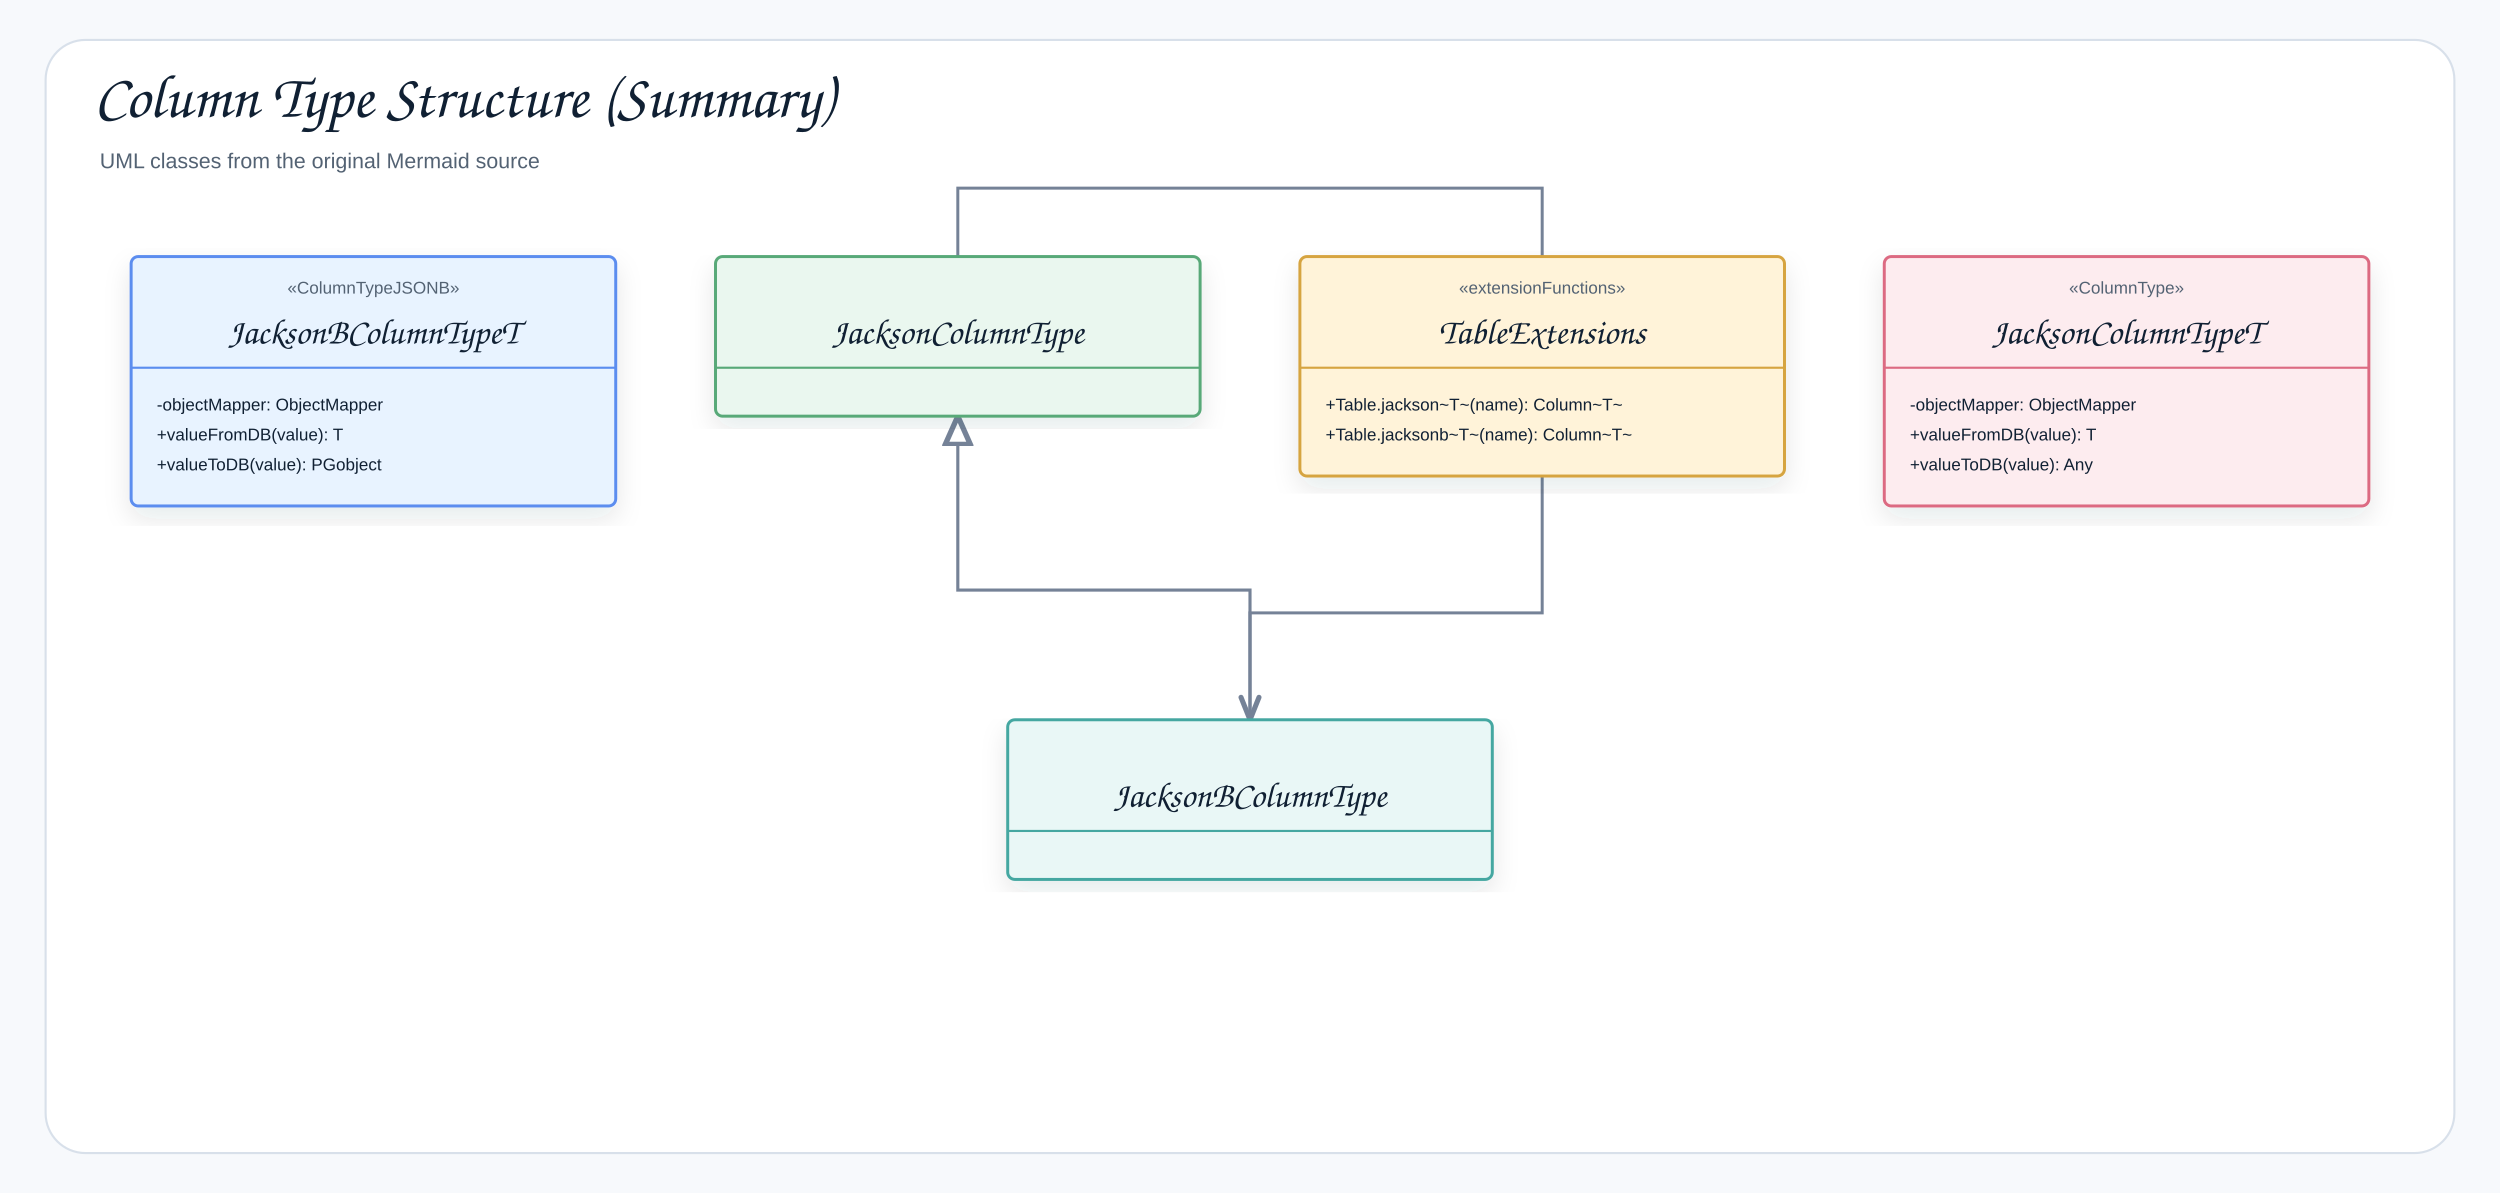
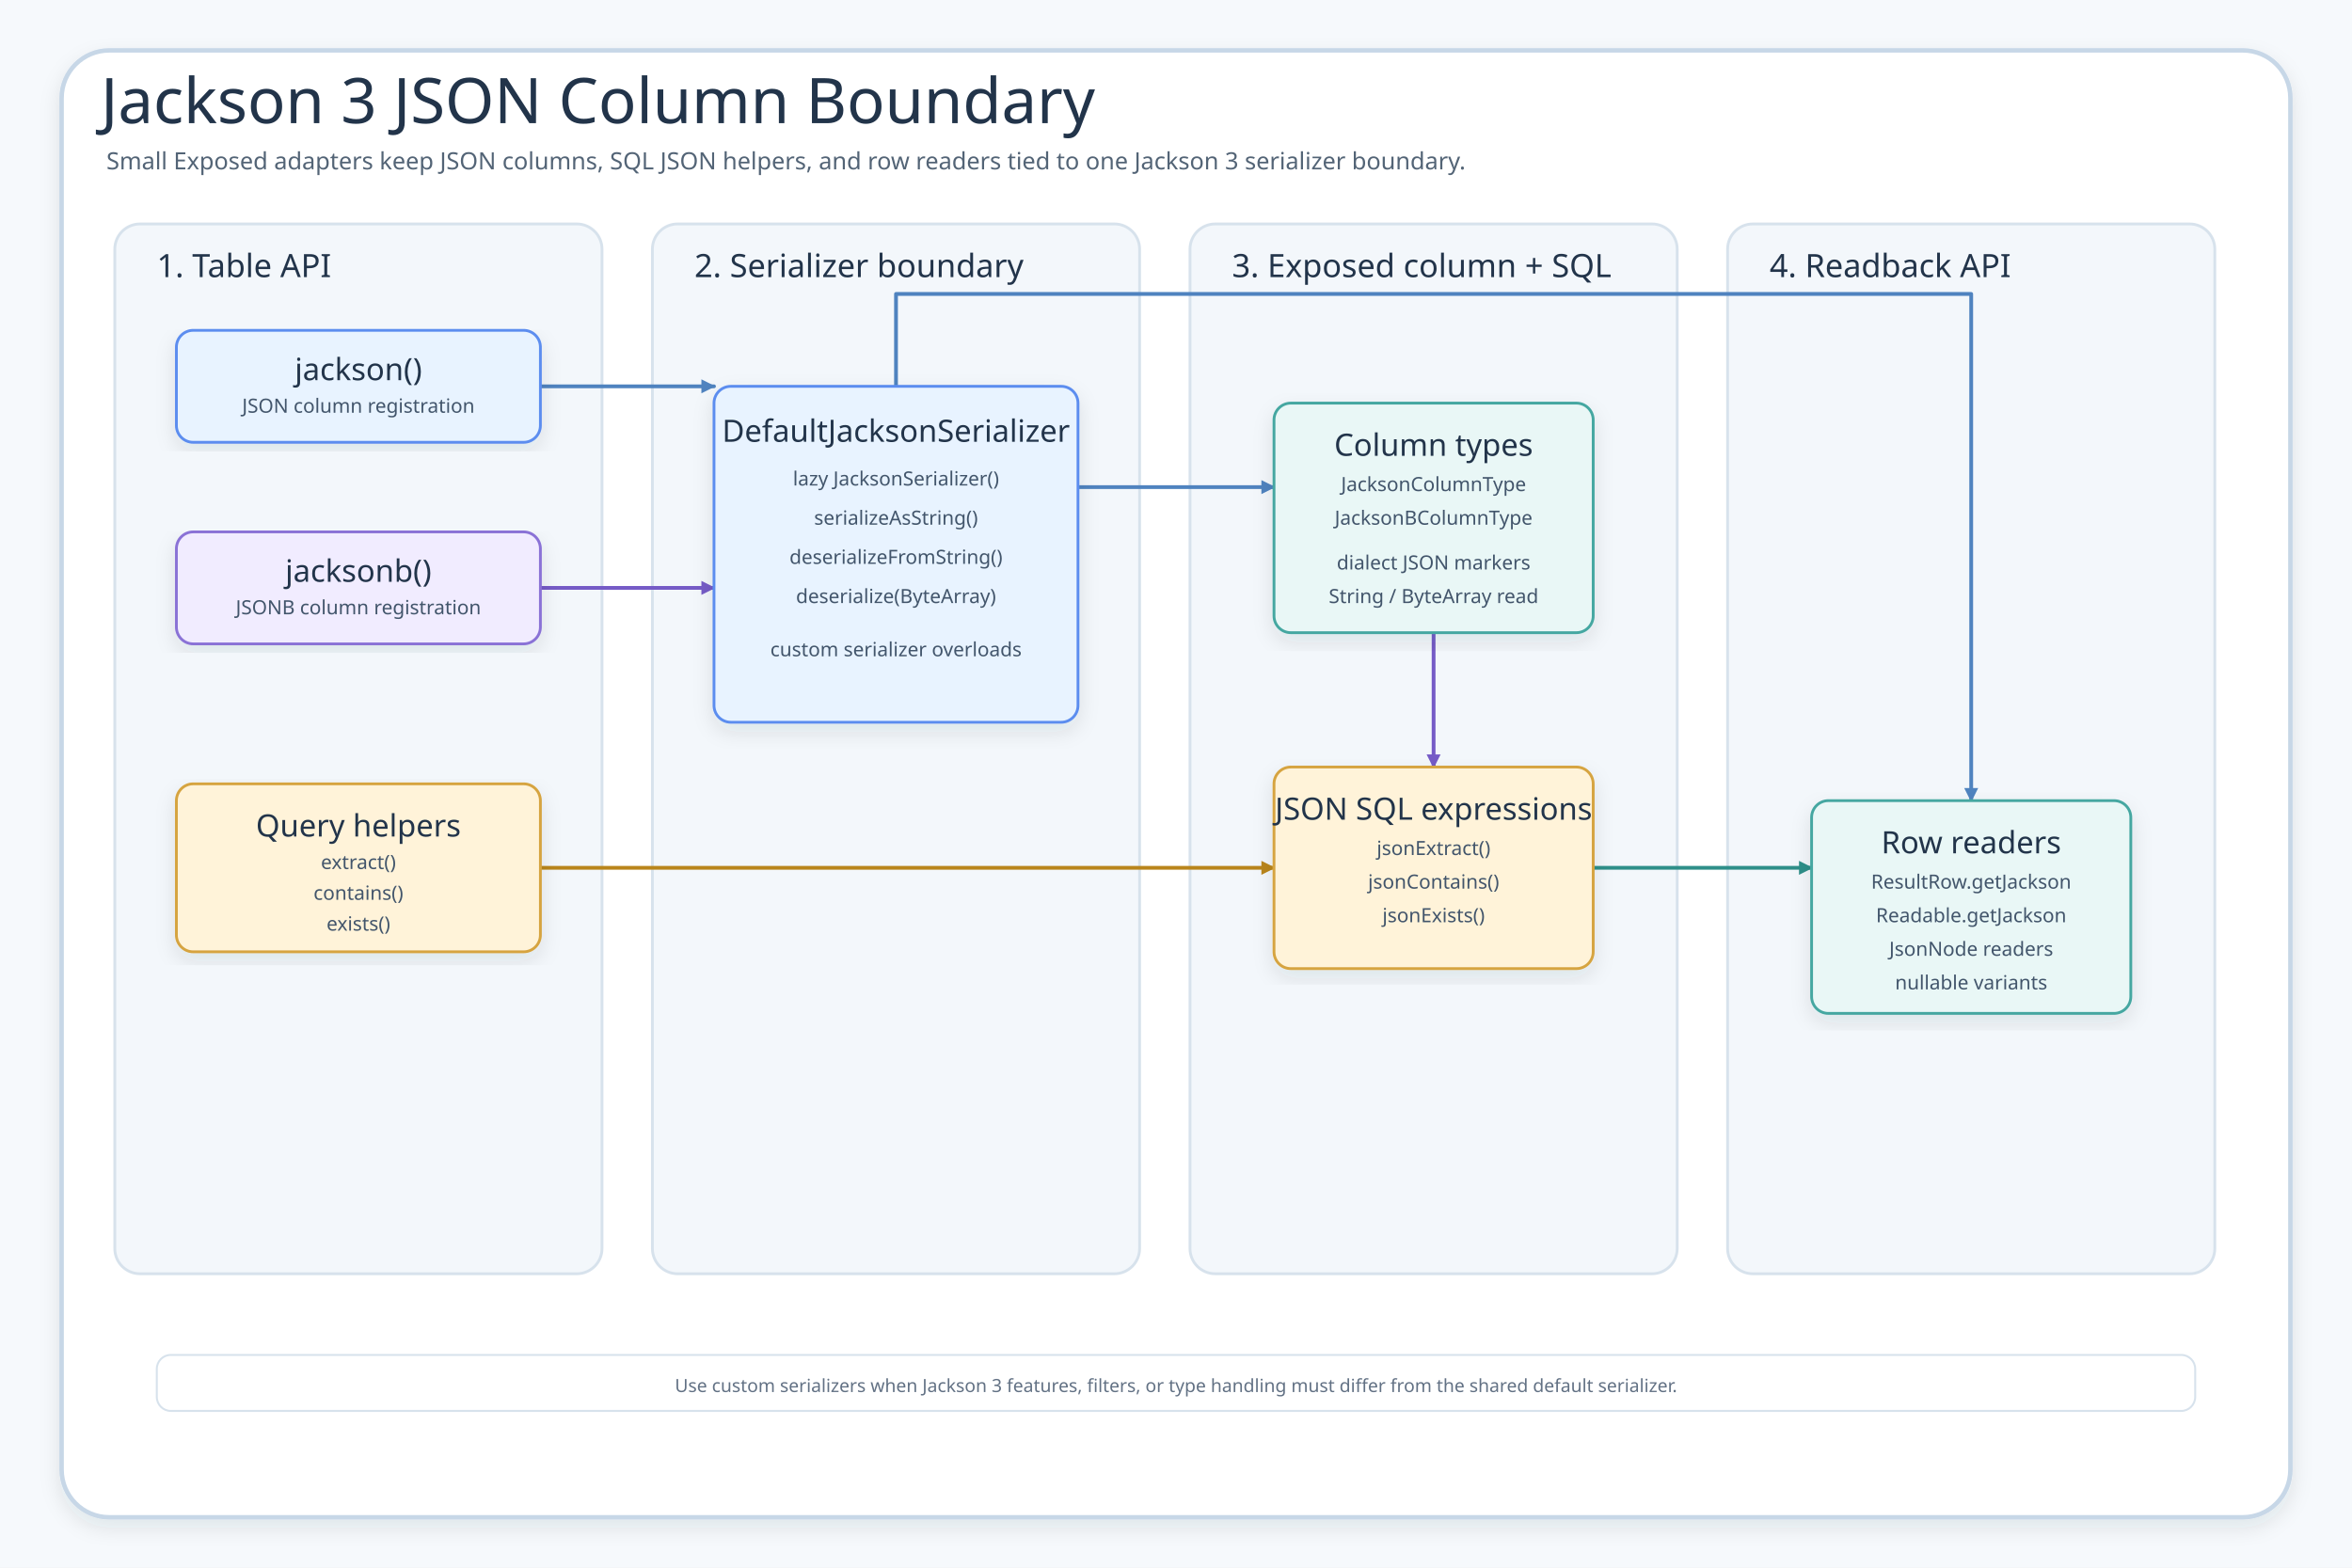
- <svg xmlns="http://www.w3.org/2000/svg" width="1754" height="837" viewBox="0 0 1754 837" role="img" aria-label="Column Type Structure (Summary)">
+ <svg xmlns="http://www.w3.org/2000/svg" width="1680" height="1120" viewBox="0 0 1680 1120" role="img" aria-labelledby="title desc">
  <defs>
    <filter id="shadow" x="-8%" y="-8%" width="116%" height="116%">
-       <feDropShadow dx="0" dy="8" stdDeviation="9" flood-color="#1f2937" flood-opacity="0.10" />
+       <feDropShadow dx="0" dy="6" stdDeviation="7" flood-color="#203040" flood-opacity="0.10" />
    </filter>
-     <marker id="openArrow" markerWidth="10" markerHeight="8" refX="8.5" refY="4" orient="auto" markerUnits="strokeWidth">
-       <path d="M 1 1 L 8.5 4 L 1 7" fill="none" stroke="#758297" stroke-width="1.7" stroke-linecap="round" stroke-linejoin="round" />
+     <marker id="arrow-blue" viewBox="0 0 10 10" markerWidth="10" markerHeight="10" refX="9" refY="5" orient="auto" markerUnits="userSpaceOnUse">
+       <path d="M 0 0 L 10 5 L 0 10 Z" fill="#4F83BF" />
    </marker>
-     <marker id="inherit" markerWidth="11" markerHeight="10" refX="9.5" refY="5" orient="auto" markerUnits="strokeWidth">
-       <path d="M 0.5 1 L 9.5 5 L 0.5 9 Z" fill="#ffffff" stroke="#758297" stroke-width="1.7" />
+     <marker id="arrow-purple" viewBox="0 0 10 10" markerWidth="10" markerHeight="10" refX="9" refY="5" orient="auto" markerUnits="userSpaceOnUse">
+       <path d="M 0 0 L 10 5 L 0 10 Z" fill="#755BC6" />
+     </marker>
+     <marker id="arrow-gold" viewBox="0 0 10 10" markerWidth="10" markerHeight="10" refX="9" refY="5" orient="auto" markerUnits="userSpaceOnUse">
+       <path d="M 0 0 L 10 5 L 0 10 Z" fill="#B9851B" />
+     </marker>
+     <marker id="arrow-teal" viewBox="0 0 10 10" markerWidth="10" markerHeight="10" refX="9" refY="5" orient="auto" markerUnits="userSpaceOnUse">
+       <path d="M 0 0 L 10 5 L 0 10 Z" fill="#2E8F89" />
    </marker>
    <style>
-     .canvas{fill:#f7f9fc}.frame{fill:#fff;stroke:#d8e0ea;stroke-width:1.5}
-     .title{font-family:"Architects Daughter","Comic Sans MS","Comic Sans",cursive;font-size:43px;font-weight:400;fill:#102033}
-     .subtitle{font-family:"Comic Sans MS","Comic Sans","Comic Neue",Arial,sans-serif;font-size:15px;font-weight:400;fill:#536273}
-     .label{font-family:"Architects Daughter","Comic Sans MS","Comic Sans",cursive;font-size:25px;font-weight:400;fill:#102033}
-     .smallLabel{font-family:"Architects Daughter","Comic Sans MS","Comic Sans",cursive;font-size:21px;font-weight:400;fill:#102033}
-     .mono{font-family:"Comic Sans MS","Comic Sans","Comic Neue",Arial,sans-serif;font-size:12px;font-weight:400;fill:#102033}
-     .small{font-family:"Comic Sans MS","Comic Sans","Comic Neue",Arial,sans-serif;font-size:12px;font-weight:400;fill:#536273}
-     .strong{font-family:"Comic Sans MS","Comic Sans","Comic Neue",Arial,sans-serif;font-size:13px;font-weight:400;fill:#102033}
-     .card{stroke-width:2.1;filter:url(#shadow)}.compartment{stroke-width:1.5;fill:none}
-     .line{stroke:#758297;stroke-width:2.1;fill:none;marker-end:url(#openArrow)}
-     .plainLine{stroke:#758297;stroke-width:2.1;fill:none}
-     .dashed{stroke:#758297;stroke-width:2.1;stroke-dasharray:7 6;fill:none;marker-end:url(#openArrow)}
-     .inheritLine{stroke:#758297;stroke-width:2.2;fill:none;marker-end:url(#inherit)}
-     .implLine{stroke:#758297;stroke-width:2.2;stroke-dasharray:8 7;fill:none;marker-end:url(#inherit)}
-   </style>
+       .canvas{fill:#F6F9FC}.frame{fill:#FFFFFF;stroke:#C7D7E7;stroke-width:3.2;filter:url(#shadow)}
+       .lane{fill:#F3F7FB;stroke:#D7E2EC;stroke-width:2}.card{filter:url(#shadow);stroke-width:2}
+       .title{font-family:"Architects Daughter";font-size:45px;fill:#22344A;font-weight:400}
+       .subtitle{font-family:"Comic Mono";font-size:17px;fill:#536476;font-weight:400}
+       .lane-title{font-family:"Architects Daughter";font-size:23px;fill:#22344A;font-weight:400}
+       .card-title{font-family:"Architects Daughter";font-size:22px;fill:#22344A;font-weight:400}
+       .detail{font-family:"Comic Mono";font-size:14px;fill:#42556B;font-weight:400}
+       .small{font-family:"Comic Mono";font-size:13px;fill:#627184;font-weight:400}
+       .connector{fill:none;stroke-width:2.7;stroke-linejoin:round;stroke-linecap:round}
+       .constraint{fill:#FFFFFF;stroke:#D7E2EC;stroke-width:1.4}
+     </style>
  </defs>
-   <rect class="canvas" width="1754" height="837" />
-   <rect class="frame" x="32" y="28" width="1690" height="781" rx="28" />
-   <text class="title" x="66" y="82">Column Type Structure (Summary)</text>
-   <text class="subtitle" x="70" y="118">UML classes from the original Mermaid source</text>
-   <path class="line" d="M1082 334 L1082 430 L877 430 L877 505" />
-   <path class="line" d="M1082 180 L1082 132 L672 132 L672 292" />
-   <path class="inheritLine" d="M877 505 L877 414 L672 414 L672 292" />
-   <g transform="translate(92,180)">
-     <rect class="card" x="0" y="0" width="340" height="175" rx="5" fill="#E8F3FF" stroke="#5B8DEF" />
-     <line class="compartment" x1="0" y1="78" x2="340" y2="78" stroke="#5B8DEF" />
-     <text class="small" x="170" y="26" text-anchor="middle">«ColumnTypeJSONB»</text>
-     <text class="label" x="170" y="61" text-anchor="middle">JacksonBColumnTypeT</text>
-     <text class="mono" x="18" y="108">-objectMapper: ObjectMapper</text>
-     <text class="mono" x="18" y="129">+valueFromDB(value): T</text>
-     <text class="mono" x="18" y="150">+valueToDB(value): PGobject</text>
+   <rect class="canvas" width="1680" height="1120" />
+   <rect class="frame" x="44" y="36" width="1592" height="1048" rx="34" />
+   <text class="title" x="72" y="88">Jackson 3 JSON Column Boundary</text>
+   <text class="subtitle" x="76" y="121">Small Exposed adapters keep JSON columns, SQL JSON helpers, and row readers tied to one Jackson 3 serializer boundary.</text>
+   <rect class="lane" x="82" y="160" width="348" height="750" rx="18" />
+   <text class="lane-title" x="112" y="190" dominant-baseline="middle">1. Table API</text>
+   <rect class="lane" x="466" y="160" width="348" height="750" rx="18" />
+   <text class="lane-title" x="496" y="190" dominant-baseline="middle">2. Serializer boundary</text>
+   <rect class="lane" x="850" y="160" width="348" height="750" rx="18" />
+   <text class="lane-title" x="880" y="190" dominant-baseline="middle">3. Exposed column + SQL</text>
+   <rect class="lane" x="1234" y="160" width="348" height="750" rx="18" />
+   <text class="lane-title" x="1264" y="190" dominant-baseline="middle">4. Readback API</text>
+   <path data-edge="api-json-&gt;serializer" class="connector" d="M 386 276 L 510 276" stroke="#4F83BF" marker-end="url(#arrow-blue)" />
+   <path data-edge="api-jsonb-&gt;serializer" class="connector" d="M 386 420 L 510 420" stroke="#755BC6" marker-end="url(#arrow-purple)" />
+   <path data-edge="api-query-&gt;sql" class="connector" d="M 386 620 L 910 620" stroke="#B9851B" marker-end="url(#arrow-gold)" />
+   <path data-edge="serializer-&gt;columns" class="connector" d="M 770 348 L 910 348" stroke="#4F83BF" marker-end="url(#arrow-blue)" />
+   <path data-edge="columns-&gt;sql" class="connector" d="M 1024 452 L 1024 548" stroke="#755BC6" marker-end="url(#arrow-purple)" />
+   <path data-edge="sql-&gt;readers" class="connector" d="M 1138 620 L 1294 620" stroke="#2E8F89" marker-end="url(#arrow-teal)" />
+   <path data-edge="serializer-&gt;readers" class="connector" d="M 640 276 L 640 210 L 1408 210 L 1408 572" stroke="#4F83BF" marker-end="url(#arrow-blue)" />
+   <g id="node-api-json" data-node="api-json" transform="translate(126,236)">
+     <rect class="card" x="0" y="0" width="260" height="80" rx="12" fill="#E8F3FF" stroke="#5B8DEF" />
+     <text class="card-title" x="130" y="28" text-anchor="middle" dominant-baseline="middle">jackson()</text>
+     <text class="detail" x="130" y="54" text-anchor="middle" dominant-baseline="middle">JSON column registration</text>
  </g>
-   <g transform="translate(502,180)">
-     <rect class="card" x="0" y="0" width="340" height="112" rx="5" fill="#EAF7EF" stroke="#58A978" />
-     <line class="compartment" x1="0" y1="78" x2="340" y2="78" stroke="#58A978" />
-     <text class="small" x="170" y="26" text-anchor="middle" />
-     <text class="label" x="170" y="61" text-anchor="middle">JacksonColumnType</text>
+   <g id="node-api-jsonb" data-node="api-jsonb" transform="translate(126,380)">
+     <rect class="card" x="0" y="0" width="260" height="80" rx="12" fill="#F1ECFF" stroke="#8A72D6" />
+     <text class="card-title" x="130" y="28" text-anchor="middle" dominant-baseline="middle">jacksonb()</text>
+     <text class="detail" x="130" y="54" text-anchor="middle" dominant-baseline="middle">JSONB column registration</text>
  </g>
-   <g transform="translate(912,180)">
-     <rect class="card" x="0" y="0" width="340" height="154" rx="5" fill="#FFF3D9" stroke="#D6A441" />
-     <line class="compartment" x1="0" y1="78" x2="340" y2="78" stroke="#D6A441" />
-     <text class="small" x="170" y="26" text-anchor="middle">«extensionFunctions»</text>
-     <text class="label" x="170" y="61" text-anchor="middle">TableExtensions</text>
-     <text class="mono" x="18" y="108">+Table.jackson~T~(name): Column~T~</text>
-     <text class="mono" x="18" y="129">+Table.jacksonb~T~(name): Column~T~</text>
+   <g id="node-api-query" data-node="api-query" transform="translate(126,560)">
+     <rect class="card" x="0" y="0" width="260" height="120" rx="12" fill="#FFF3D9" stroke="#D6A441" />
+     <text class="card-title" x="130" y="30" text-anchor="middle" dominant-baseline="middle">Query helpers</text>
+     <text class="detail" x="130" y="56" text-anchor="middle" dominant-baseline="middle">extract()</text>
+     <text class="detail" x="130" y="78" text-anchor="middle" dominant-baseline="middle">contains()</text>
+     <text class="detail" x="130" y="100" text-anchor="middle" dominant-baseline="middle">exists()</text>
  </g>
-   <g transform="translate(1322,180)">
-     <rect class="card" x="0" y="0" width="340" height="175" rx="5" fill="#FDECEF" stroke="#DC6B82" />
-     <line class="compartment" x1="0" y1="78" x2="340" y2="78" stroke="#DC6B82" />
-     <text class="small" x="170" y="26" text-anchor="middle">«ColumnType»</text>
-     <text class="label" x="170" y="61" text-anchor="middle">JacksonColumnTypeT</text>
-     <text class="mono" x="18" y="108">-objectMapper: ObjectMapper</text>
-     <text class="mono" x="18" y="129">+valueFromDB(value): T</text>
-     <text class="mono" x="18" y="150">+valueToDB(value): Any</text>
+   <g id="node-serializer" data-node="serializer" transform="translate(510,276)">
+     <rect class="card" x="0" y="0" width="260" height="240" rx="12" fill="#E8F3FF" stroke="#5B8DEF" />
+     <text class="card-title" x="130" y="32" text-anchor="middle" dominant-baseline="middle">DefaultJacksonSerializer</text>
+     <text class="detail" x="130" y="66" text-anchor="middle" dominant-baseline="middle">lazy JacksonSerializer()</text>
+     <text class="detail" x="130" y="94" text-anchor="middle" dominant-baseline="middle">serializeAsString()</text>
+     <text class="detail" x="130" y="122" text-anchor="middle" dominant-baseline="middle">deserializeFromString()</text>
+     <text class="detail" x="130" y="150" text-anchor="middle" dominant-baseline="middle">deserialize(ByteArray)</text>
+     <text class="detail" x="130" y="188" text-anchor="middle" dominant-baseline="middle">custom serializer overloads</text>
  </g>
-   <g transform="translate(707,505)">
-     <rect class="card" x="0" y="0" width="340" height="112" rx="5" fill="#E9F7F6" stroke="#45A7A1" />
-     <line class="compartment" x1="0" y1="78" x2="340" y2="78" stroke="#45A7A1" />
-     <text class="small" x="170" y="26" text-anchor="middle" />
-     <text class="label" x="170" y="61" text-anchor="middle">JacksonBColumnType</text>
+   <g id="node-columns" data-node="columns" transform="translate(910,288)">
+     <rect class="card" x="0" y="0" width="228" height="164" rx="12" fill="#E9F7F6" stroke="#45A7A1" />
+     <text class="card-title" x="114" y="30" text-anchor="middle" dominant-baseline="middle">Column types</text>
+     <text class="detail" x="114" y="58" text-anchor="middle" dominant-baseline="middle">JacksonColumnType</text>
+     <text class="detail" x="114" y="82" text-anchor="middle" dominant-baseline="middle">JacksonBColumnType</text>
+     <text class="detail" x="114" y="114" text-anchor="middle" dominant-baseline="middle">dialect JSON markers</text>
+     <text class="detail" x="114" y="138" text-anchor="middle" dominant-baseline="middle">String / ByteArray read</text>
+   </g>
+   <g id="node-sql" data-node="sql" transform="translate(910,548)">
+     <rect class="card" x="0" y="0" width="228" height="144" rx="12" fill="#FFF3D9" stroke="#D6A441" />
+     <text class="card-title" x="114" y="30" text-anchor="middle" dominant-baseline="middle">JSON SQL expressions</text>
+     <text class="detail" x="114" y="58" text-anchor="middle" dominant-baseline="middle">jsonExtract()</text>
+     <text class="detail" x="114" y="82" text-anchor="middle" dominant-baseline="middle">jsonContains()</text>
+     <text class="detail" x="114" y="106" text-anchor="middle" dominant-baseline="middle">jsonExists()</text>
+   </g>
+   <g id="node-readers" data-node="readers" transform="translate(1294,572)">
+     <rect class="card" x="0" y="0" width="228" height="152" rx="12" fill="#E9F7F6" stroke="#45A7A1" />
+     <text class="card-title" x="114" y="30" text-anchor="middle" dominant-baseline="middle">Row readers</text>
+     <text class="detail" x="114" y="58" text-anchor="middle" dominant-baseline="middle">ResultRow.getJackson</text>
+     <text class="detail" x="114" y="82" text-anchor="middle" dominant-baseline="middle">Readable.getJackson</text>
+     <text class="detail" x="114" y="106" text-anchor="middle" dominant-baseline="middle">JsonNode readers</text>
+     <text class="detail" x="114" y="130" text-anchor="middle" dominant-baseline="middle">nullable variants</text>
+   </g>
+   <g transform="translate(112,968)">
+     <rect class="constraint" x="0" y="0" width="1456" height="40" rx="10" />
+     <text class="small" x="728" y="22" text-anchor="middle" dominant-baseline="middle">Use custom serializers when Jackson 3 features, filters, or type handling must differ from the shared default serializer.</text>
  </g>
</svg>
